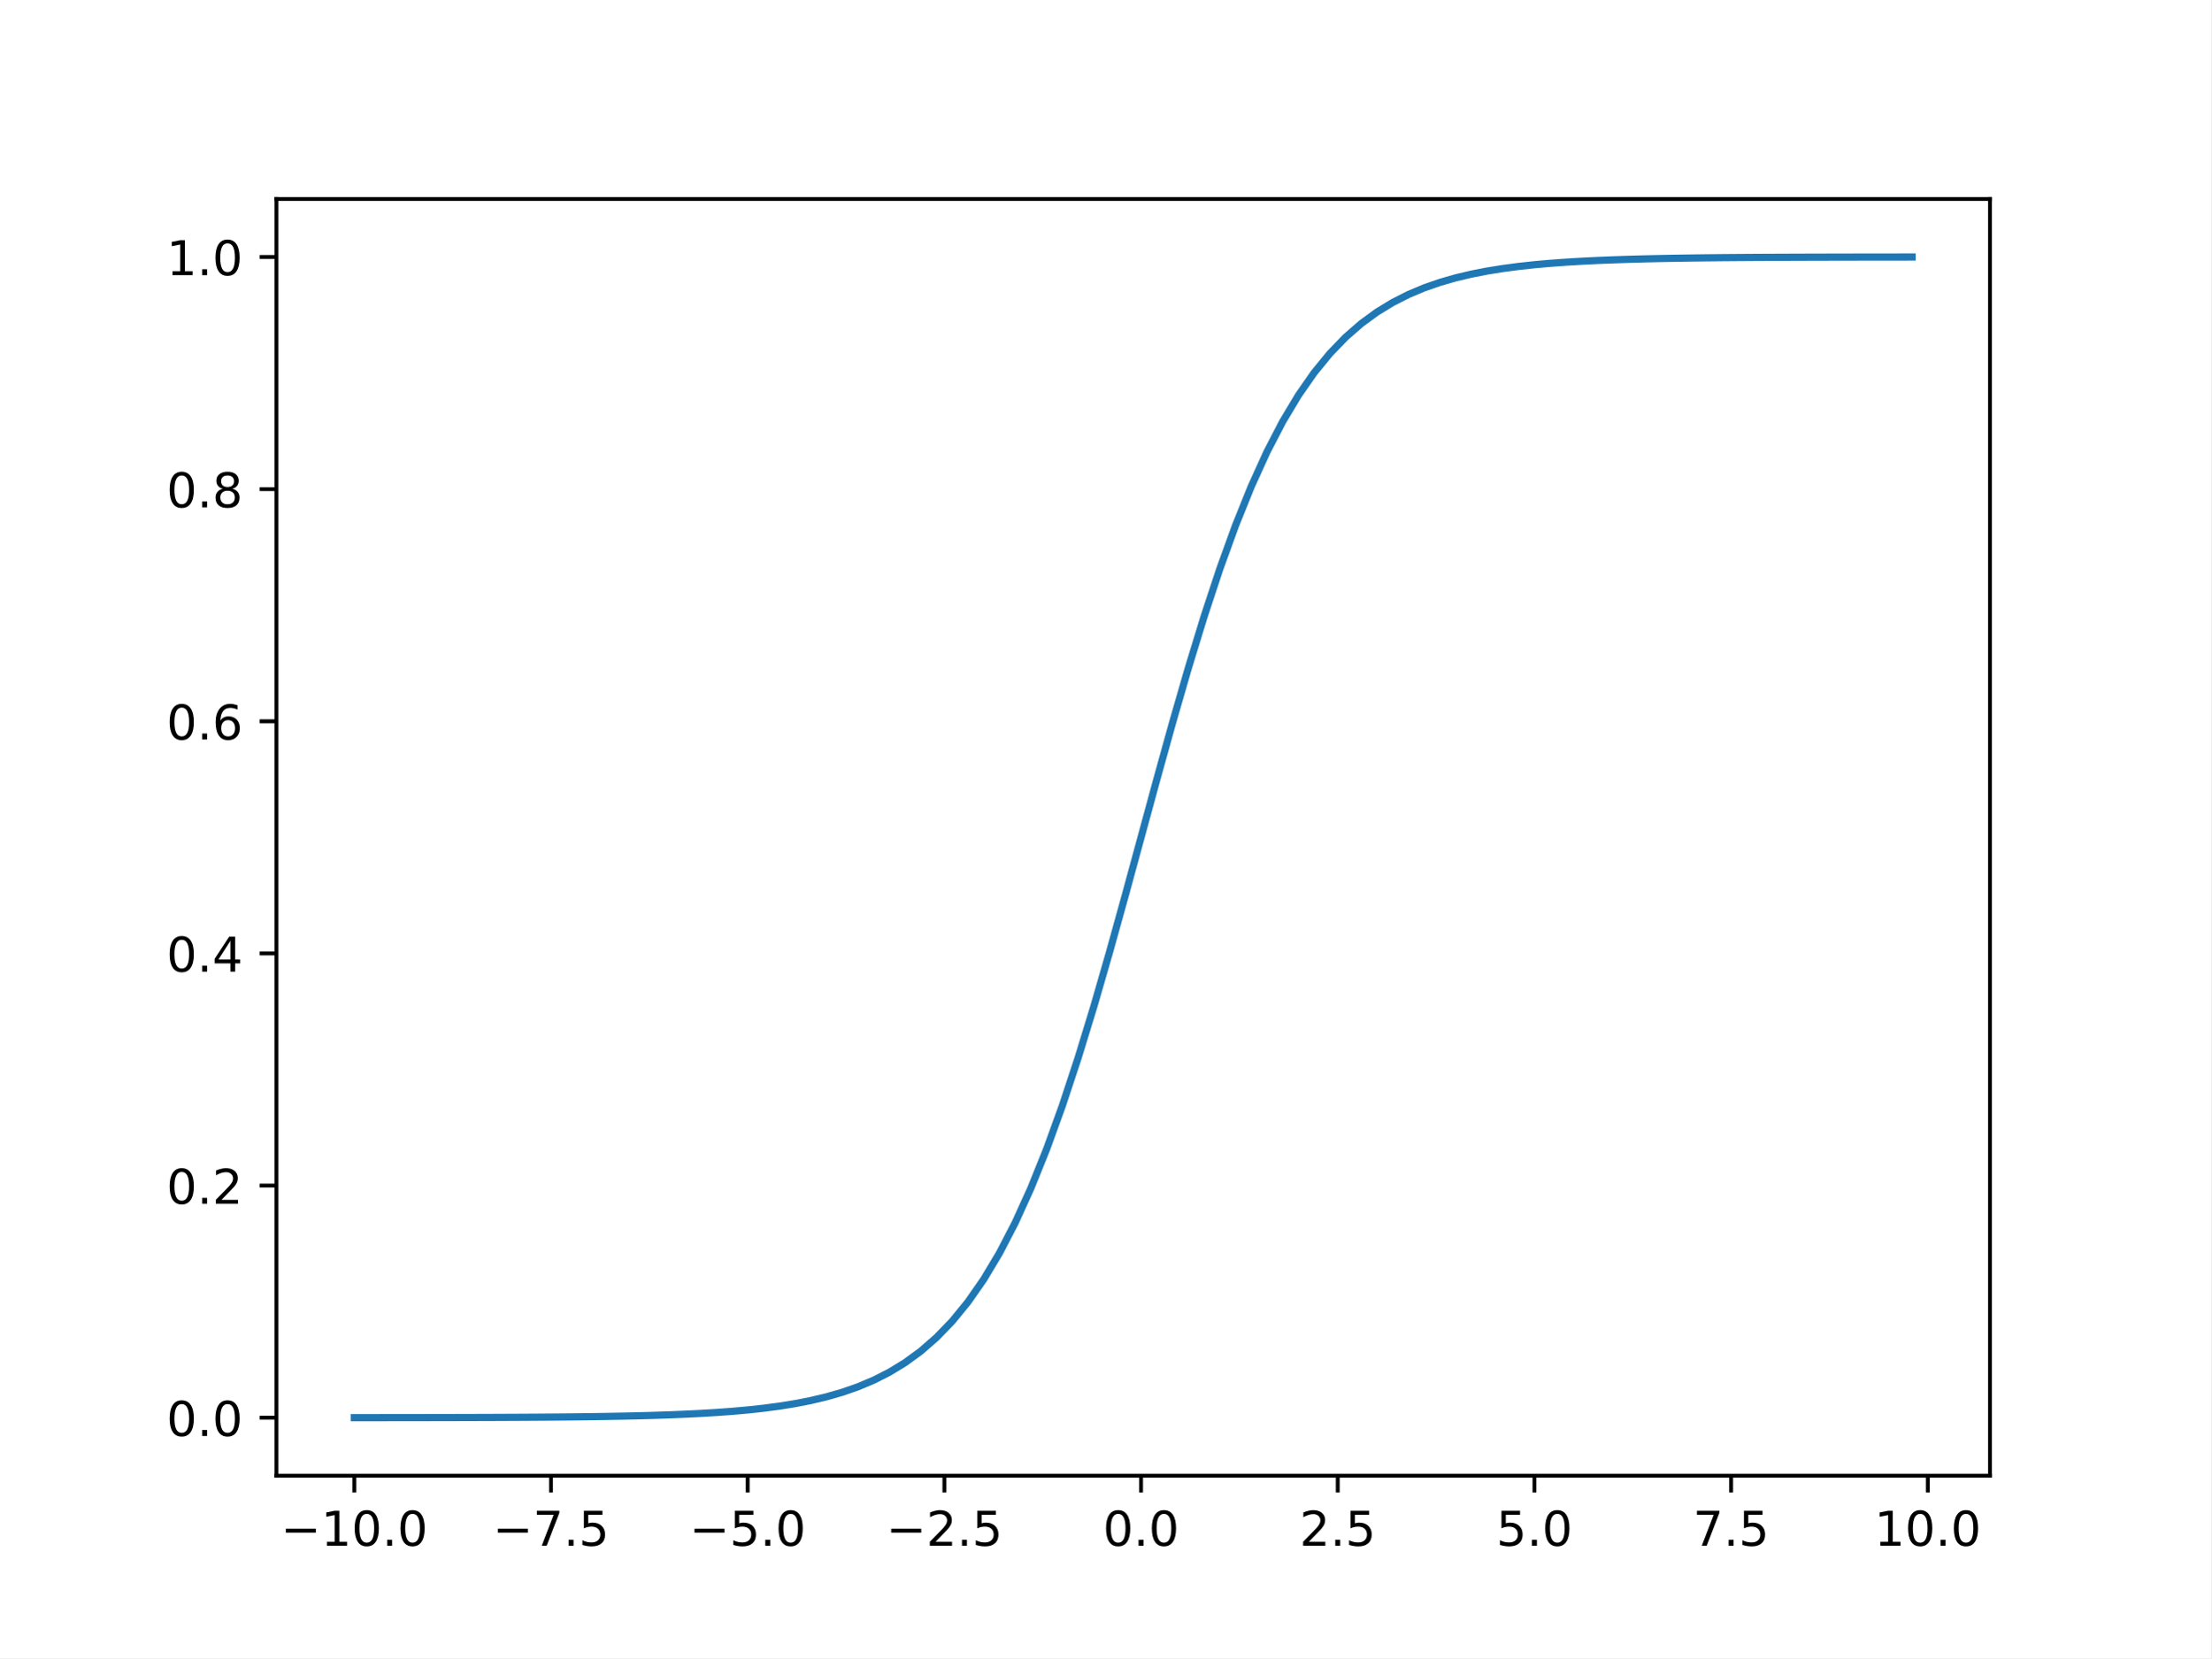
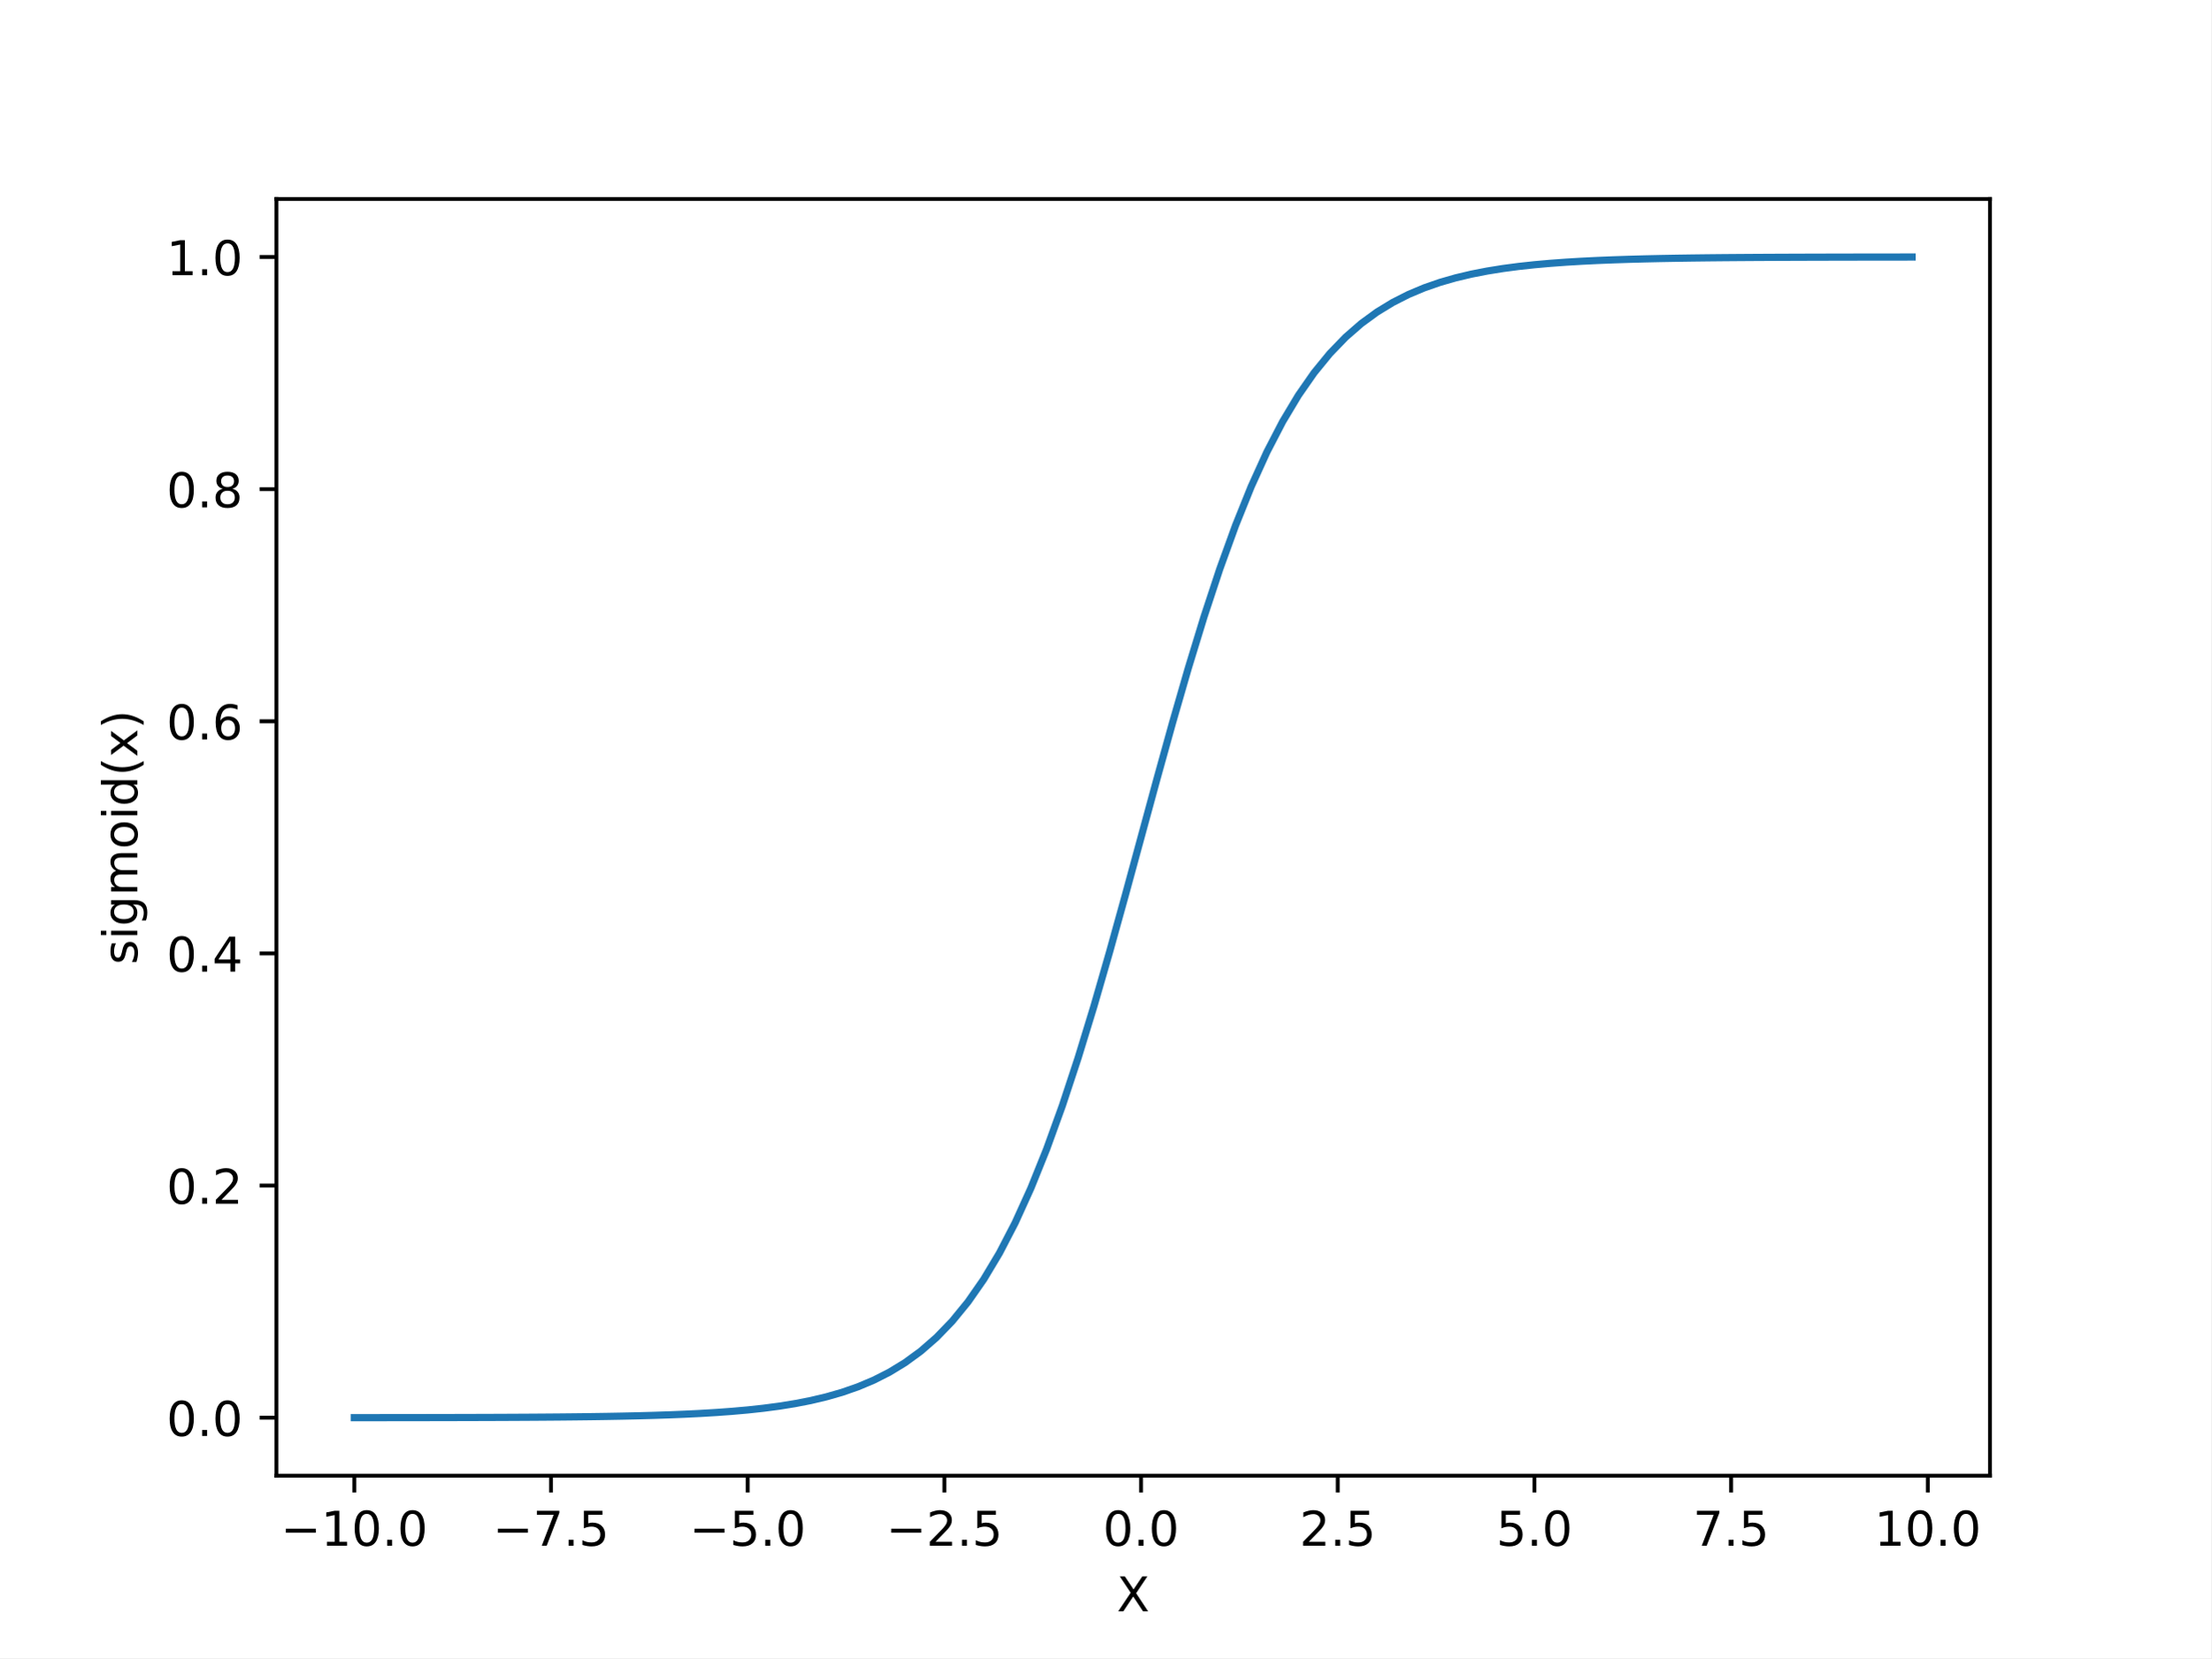
<svg xmlns="http://www.w3.org/2000/svg" xmlns:xlink="http://www.w3.org/1999/xlink" width="460.8pt" height="345.6pt" viewBox="0 0 460.8 345.6" version="1.1">
  <defs>
    <style type="text/css">*{stroke-linejoin: round; stroke-linecap: butt}</style>
  </defs>
  <g id="figure_1">
    <g id="patch_1">
      <path d="M 0 345.6  L 460.8 345.6  L 460.8 0  L 0 0  z " style="fill: #ffffff" />
    </g>
    <g id="axes_1">
      <g id="patch_2">
        <path d="M 57.6 307.584  L 414.72 307.584  L 414.72 41.472  L 57.6 41.472  z " style="fill: #ffffff" />
      </g>
      <g id="matplotlib.axis_1">
        <g id="xtick_1">
          <g id="line2d_1">
            <defs>
-               <path id="m2019629dd7" d="M 0 0  L 0 3.5  " style="stroke: #000000; stroke-width: 0.8" />
+               <path id="mb92deb78f8" d="M 0 0  L 0 3.5  " style="stroke: #000000; stroke-width: 0.8" />
            </defs>
            <g>
-               <use xlink:href="#m2019629dd7" x="73.833" y="307.584" style="stroke: #000000; stroke-width: 0.8" />
+               <use xlink:href="#mb92deb78f8" x="73.833" y="307.584" style="stroke: #000000; stroke-width: 0.8" />
            </g>
          </g>
          <g id="text_1">
            <g transform="translate(58.51007 322.1824)scale(0.1 -0.1)">
              <defs>
                <path id="DejaVuSans-2212" d="M 678 2272  L 4684 2272  L 4684 1741  L 678 1741  L 678 2272  z " transform="scale(0.015625)" />
                <path id="DejaVuSans-31" d="M 794 531  L 1825 531  L 1825 4091  L 703 3866  L 703 4441  L 1819 4666  L 2450 4666  L 2450 531  L 3481 531  L 3481 0  L 794 0  L 794 531  z " transform="scale(0.015625)" />
                <path id="DejaVuSans-30" d="M 2034 4250  Q 1547 4250 1301 3770  Q 1056 3291 1056 2328  Q 1056 1369 1301 889  Q 1547 409 2034 409  Q 2525 409 2770 889  Q 3016 1369 3016 2328  Q 3016 3291 2770 3770  Q 2525 4250 2034 4250  z M 2034 4750  Q 2819 4750 3233 4129  Q 3647 3509 3647 2328  Q 3647 1150 3233 529  Q 2819 -91 2034 -91  Q 1250 -91 836 529  Q 422 1150 422 2328  Q 422 3509 836 4129  Q 1250 4750 2034 4750  z " transform="scale(0.015625)" />
                <path id="DejaVuSans-2e" d="M 684 794  L 1344 794  L 1344 0  L 684 0  L 684 794  z " transform="scale(0.015625)" />
              </defs>
              <use xlink:href="#DejaVuSans-2212" />
              <use xlink:href="#DejaVuSans-31" x="83.789" />
              <use xlink:href="#DejaVuSans-30" x="147.412" />
              <use xlink:href="#DejaVuSans-2e" x="211.035" />
              <use xlink:href="#DejaVuSans-30" x="242.822" />
            </g>
          </g>
        </g>
        <g id="xtick_2">
          <g id="line2d_2">
            <g>
-               <use xlink:href="#m2019629dd7" x="114.824" y="307.584" style="stroke: #000000; stroke-width: 0.8" />
+               <use xlink:href="#mb92deb78f8" x="114.824" y="307.584" style="stroke: #000000; stroke-width: 0.8" />
            </g>
          </g>
          <g id="text_2">
            <g transform="translate(102.6831 322.1824)scale(0.1 -0.1)">
              <defs>
                <path id="DejaVuSans-37" d="M 525 4666  L 3525 4666  L 3525 4397  L 1831 0  L 1172 0  L 2766 4134  L 525 4134  L 525 4666  z " transform="scale(0.015625)" />
                <path id="DejaVuSans-35" d="M 691 4666  L 3169 4666  L 3169 4134  L 1269 4134  L 1269 2991  Q 1406 3038 1543 3061  Q 1681 3084 1819 3084  Q 2600 3084 3056 2656  Q 3513 2228 3513 1497  Q 3513 744 3044 326  Q 2575 -91 1722 -91  Q 1428 -91 1123 -41  Q 819 9 494 109  L 494 744  Q 775 591 1075 516  Q 1375 441 1709 441  Q 2250 441 2565 725  Q 2881 1009 2881 1497  Q 2881 1984 2565 2268  Q 2250 2553 1709 2553  Q 1456 2553 1204 2497  Q 953 2441 691 2322  L 691 4666  z " transform="scale(0.015625)" />
              </defs>
              <use xlink:href="#DejaVuSans-2212" />
              <use xlink:href="#DejaVuSans-37" x="83.789" />
              <use xlink:href="#DejaVuSans-2e" x="147.412" />
              <use xlink:href="#DejaVuSans-35" x="179.199" />
            </g>
          </g>
        </g>
        <g id="xtick_3">
          <g id="line2d_3">
            <g>
-               <use xlink:href="#m2019629dd7" x="155.816" y="307.584" style="stroke: #000000; stroke-width: 0.8" />
+               <use xlink:href="#mb92deb78f8" x="155.816" y="307.584" style="stroke: #000000; stroke-width: 0.8" />
            </g>
          </g>
          <g id="text_3">
            <g transform="translate(143.6748 322.1824)scale(0.1 -0.1)">
              <use xlink:href="#DejaVuSans-2212" />
              <use xlink:href="#DejaVuSans-35" x="83.789" />
              <use xlink:href="#DejaVuSans-2e" x="147.412" />
              <use xlink:href="#DejaVuSans-30" x="179.199" />
            </g>
          </g>
        </g>
        <g id="xtick_4">
          <g id="line2d_4">
            <g>
-               <use xlink:href="#m2019629dd7" x="196.808" y="307.584" style="stroke: #000000; stroke-width: 0.8" />
+               <use xlink:href="#mb92deb78f8" x="196.808" y="307.584" style="stroke: #000000; stroke-width: 0.8" />
            </g>
          </g>
          <g id="text_4">
            <g transform="translate(184.6665 322.1824)scale(0.1 -0.1)">
              <defs>
                <path id="DejaVuSans-32" d="M 1228 531  L 3431 531  L 3431 0  L 469 0  L 469 531  Q 828 903 1448 1529  Q 2069 2156 2228 2338  Q 2531 2678 2651 2914  Q 2772 3150 2772 3378  Q 2772 3750 2511 3984  Q 2250 4219 1831 4219  Q 1534 4219 1204 4116  Q 875 4013 500 3803  L 500 4441  Q 881 4594 1212 4672  Q 1544 4750 1819 4750  Q 2544 4750 2975 4387  Q 3406 4025 3406 3419  Q 3406 3131 3298 2873  Q 3191 2616 2906 2266  Q 2828 2175 2409 1742  Q 1991 1309 1228 531  z " transform="scale(0.015625)" />
              </defs>
              <use xlink:href="#DejaVuSans-2212" />
              <use xlink:href="#DejaVuSans-32" x="83.789" />
              <use xlink:href="#DejaVuSans-2e" x="147.412" />
              <use xlink:href="#DejaVuSans-35" x="179.199" />
            </g>
          </g>
        </g>
        <g id="xtick_5">
          <g id="line2d_5">
            <g>
-               <use xlink:href="#m2019629dd7" x="237.8" y="307.584" style="stroke: #000000; stroke-width: 0.8" />
+               <use xlink:href="#mb92deb78f8" x="237.8" y="307.584" style="stroke: #000000; stroke-width: 0.8" />
            </g>
          </g>
          <g id="text_5">
            <g transform="translate(229.8481 322.1824)scale(0.1 -0.1)">
              <use xlink:href="#DejaVuSans-30" />
              <use xlink:href="#DejaVuSans-2e" x="63.623" />
              <use xlink:href="#DejaVuSans-30" x="95.41" />
            </g>
          </g>
        </g>
        <g id="xtick_6">
          <g id="line2d_6">
            <g>
-               <use xlink:href="#m2019629dd7" x="278.791" y="307.584" style="stroke: #000000; stroke-width: 0.8" />
+               <use xlink:href="#mb92deb78f8" x="278.791" y="307.584" style="stroke: #000000; stroke-width: 0.8" />
            </g>
          </g>
          <g id="text_6">
            <g transform="translate(270.8398 322.1824)scale(0.1 -0.1)">
              <use xlink:href="#DejaVuSans-32" />
              <use xlink:href="#DejaVuSans-2e" x="63.623" />
              <use xlink:href="#DejaVuSans-35" x="95.41" />
            </g>
          </g>
        </g>
        <g id="xtick_7">
          <g id="line2d_7">
            <g>
-               <use xlink:href="#m2019629dd7" x="319.783" y="307.584" style="stroke: #000000; stroke-width: 0.8" />
+               <use xlink:href="#mb92deb78f8" x="319.783" y="307.584" style="stroke: #000000; stroke-width: 0.8" />
            </g>
          </g>
          <g id="text_7">
            <g transform="translate(311.8316 322.1824)scale(0.1 -0.1)">
              <use xlink:href="#DejaVuSans-35" />
              <use xlink:href="#DejaVuSans-2e" x="63.623" />
              <use xlink:href="#DejaVuSans-30" x="95.41" />
            </g>
          </g>
        </g>
        <g id="xtick_8">
          <g id="line2d_8">
            <g>
-               <use xlink:href="#m2019629dd7" x="360.775" y="307.584" style="stroke: #000000; stroke-width: 0.8" />
+               <use xlink:href="#mb92deb78f8" x="360.775" y="307.584" style="stroke: #000000; stroke-width: 0.8" />
            </g>
          </g>
          <g id="text_8">
            <g transform="translate(352.8233 322.1824)scale(0.1 -0.1)">
              <use xlink:href="#DejaVuSans-37" />
              <use xlink:href="#DejaVuSans-2e" x="63.623" />
              <use xlink:href="#DejaVuSans-35" x="95.41" />
            </g>
          </g>
        </g>
        <g id="xtick_9">
          <g id="line2d_9">
            <g>
-               <use xlink:href="#m2019629dd7" x="401.767" y="307.584" style="stroke: #000000; stroke-width: 0.8" />
+               <use xlink:href="#mb92deb78f8" x="401.767" y="307.584" style="stroke: #000000; stroke-width: 0.8" />
            </g>
          </g>
          <g id="text_9">
            <g transform="translate(390.6338 322.1824)scale(0.1 -0.1)">
              <use xlink:href="#DejaVuSans-31" />
              <use xlink:href="#DejaVuSans-30" x="63.623" />
              <use xlink:href="#DejaVuSans-2e" x="127.246" />
              <use xlink:href="#DejaVuSans-30" x="159.033" />
            </g>
          </g>
        </g>
+         <g id="text_10">
+           <g transform="translate(232.735 335.8606)scale(0.1 -0.1)">
+             <defs>
+               <path id="DejaVuSans-58" d="M 403 4666  L 1081 4666  L 2241 2931  L 3406 4666  L 4084 4666  L 2584 2425  L 4184 0  L 3506 0  L 2194 1984  L 872 0  L 191 0  L 1856 2491  L 403 4666  z " transform="scale(0.015625)" />
+             </defs>
+             <use xlink:href="#DejaVuSans-58" />
+           </g>
+         </g>
      </g>
      <g id="matplotlib.axis_2">
        <g id="ytick_1">
          <g id="line2d_10">
            <defs>
-               <path id="m0236f327b8" d="M 0 0  L -3.5 0  " style="stroke: #000000; stroke-width: 0.8" />
+               <path id="m2fc390cff0" d="M 0 0  L -3.5 0  " style="stroke: #000000; stroke-width: 0.8" />
            </defs>
            <g>
-               <use xlink:href="#m0236f327b8" x="57.6" y="295.499" style="stroke: #000000; stroke-width: 0.8" />
-             </g>
-           </g>
-           <g id="text_10">
+               <use xlink:href="#m2fc390cff0" x="57.6" y="295.499" style="stroke: #000000; stroke-width: 0.8" />
+             </g>
+           </g>
+           <g id="text_11">
            <g transform="translate(34.69687 299.2982)scale(0.1 -0.1)">
              <use xlink:href="#DejaVuSans-30" />
              <use xlink:href="#DejaVuSans-2e" x="63.623" />
              <use xlink:href="#DejaVuSans-30" x="95.41" />
            </g>
          </g>
        </g>
        <g id="ytick_2">
          <g id="line2d_11">
            <g>
-               <use xlink:href="#m0236f327b8" x="57.6" y="247.11" style="stroke: #000000; stroke-width: 0.8" />
-             </g>
-           </g>
-           <g id="text_11">
+               <use xlink:href="#m2fc390cff0" x="57.6" y="247.11" style="stroke: #000000; stroke-width: 0.8" />
+             </g>
+           </g>
+           <g id="text_12">
            <g transform="translate(34.69687 250.9093)scale(0.1 -0.1)">
              <use xlink:href="#DejaVuSans-30" />
              <use xlink:href="#DejaVuSans-2e" x="63.623" />
              <use xlink:href="#DejaVuSans-32" x="95.41" />
            </g>
          </g>
        </g>
        <g id="ytick_3">
          <g id="line2d_12">
            <g>
-               <use xlink:href="#m0236f327b8" x="57.6" y="198.721" style="stroke: #000000; stroke-width: 0.8" />
-             </g>
-           </g>
-           <g id="text_12">
+               <use xlink:href="#m2fc390cff0" x="57.6" y="198.721" style="stroke: #000000; stroke-width: 0.8" />
+             </g>
+           </g>
+           <g id="text_13">
            <g transform="translate(34.69687 202.5204)scale(0.1 -0.1)">
              <defs>
                <path id="DejaVuSans-34" d="M 2419 4116  L 825 1625  L 2419 1625  L 2419 4116  z M 2253 4666  L 3047 4666  L 3047 1625  L 3713 1625  L 3713 1100  L 3047 1100  L 3047 0  L 2419 0  L 2419 1100  L 313 1100  L 313 1709  L 2253 4666  z " transform="scale(0.015625)" />
              </defs>
              <use xlink:href="#DejaVuSans-30" />
              <use xlink:href="#DejaVuSans-2e" x="63.623" />
              <use xlink:href="#DejaVuSans-34" x="95.41" />
            </g>
          </g>
        </g>
        <g id="ytick_4">
          <g id="line2d_13">
            <g>
-               <use xlink:href="#m0236f327b8" x="57.6" y="150.332" style="stroke: #000000; stroke-width: 0.8" />
-             </g>
-           </g>
-           <g id="text_13">
+               <use xlink:href="#m2fc390cff0" x="57.6" y="150.332" style="stroke: #000000; stroke-width: 0.8" />
+             </g>
+           </g>
+           <g id="text_14">
            <g transform="translate(34.69687 154.1316)scale(0.1 -0.1)">
              <defs>
                <path id="DejaVuSans-36" d="M 2113 2584  Q 1688 2584 1439 2293  Q 1191 2003 1191 1497  Q 1191 994 1439 701  Q 1688 409 2113 409  Q 2538 409 2786 701  Q 3034 994 3034 1497  Q 3034 2003 2786 2293  Q 2538 2584 2113 2584  z M 3366 4563  L 3366 3988  Q 3128 4100 2886 4159  Q 2644 4219 2406 4219  Q 1781 4219 1451 3797  Q 1122 3375 1075 2522  Q 1259 2794 1537 2939  Q 1816 3084 2150 3084  Q 2853 3084 3261 2657  Q 3669 2231 3669 1497  Q 3669 778 3244 343  Q 2819 -91 2113 -91  Q 1303 -91 875 529  Q 447 1150 447 2328  Q 447 3434 972 4092  Q 1497 4750 2381 4750  Q 2619 4750 2861 4703  Q 3103 4656 3366 4563  z " transform="scale(0.015625)" />
              </defs>
              <use xlink:href="#DejaVuSans-30" />
              <use xlink:href="#DejaVuSans-2e" x="63.623" />
              <use xlink:href="#DejaVuSans-36" x="95.41" />
            </g>
          </g>
        </g>
        <g id="ytick_5">
          <g id="line2d_14">
            <g>
-               <use xlink:href="#m0236f327b8" x="57.6" y="101.943" style="stroke: #000000; stroke-width: 0.8" />
-             </g>
-           </g>
-           <g id="text_14">
+               <use xlink:href="#m2fc390cff0" x="57.6" y="101.943" style="stroke: #000000; stroke-width: 0.8" />
+             </g>
+           </g>
+           <g id="text_15">
            <g transform="translate(34.69687 105.7427)scale(0.1 -0.1)">
              <defs>
                <path id="DejaVuSans-38" d="M 2034 2216  Q 1584 2216 1326 1975  Q 1069 1734 1069 1313  Q 1069 891 1326 650  Q 1584 409 2034 409  Q 2484 409 2743 651  Q 3003 894 3003 1313  Q 3003 1734 2745 1975  Q 2488 2216 2034 2216  z M 1403 2484  Q 997 2584 770 2862  Q 544 3141 544 3541  Q 544 4100 942 4425  Q 1341 4750 2034 4750  Q 2731 4750 3128 4425  Q 3525 4100 3525 3541  Q 3525 3141 3298 2862  Q 3072 2584 2669 2484  Q 3125 2378 3379 2068  Q 3634 1759 3634 1313  Q 3634 634 3220 271  Q 2806 -91 2034 -91  Q 1263 -91 848 271  Q 434 634 434 1313  Q 434 1759 690 2068  Q 947 2378 1403 2484  z M 1172 3481  Q 1172 3119 1398 2916  Q 1625 2713 2034 2713  Q 2441 2713 2670 2916  Q 2900 3119 2900 3481  Q 2900 3844 2670 4047  Q 2441 4250 2034 4250  Q 1625 4250 1398 4047  Q 1172 3844 1172 3481  z " transform="scale(0.015625)" />
              </defs>
              <use xlink:href="#DejaVuSans-30" />
              <use xlink:href="#DejaVuSans-2e" x="63.623" />
              <use xlink:href="#DejaVuSans-38" x="95.41" />
            </g>
          </g>
        </g>
        <g id="ytick_6">
          <g id="line2d_15">
            <g>
-               <use xlink:href="#m0236f327b8" x="57.6" y="53.555" style="stroke: #000000; stroke-width: 0.8" />
-             </g>
-           </g>
-           <g id="text_15">
+               <use xlink:href="#m2fc390cff0" x="57.6" y="53.555" style="stroke: #000000; stroke-width: 0.8" />
+             </g>
+           </g>
+           <g id="text_16">
            <g transform="translate(34.69687 57.3538)scale(0.1 -0.1)">
              <use xlink:href="#DejaVuSans-31" />
              <use xlink:href="#DejaVuSans-2e" x="63.623" />
              <use xlink:href="#DejaVuSans-30" x="95.41" />
            </g>
          </g>
        </g>
+         <g id="text_17">
+           <g transform="translate(28.61719 201.0499)rotate(-90)scale(0.1 -0.1)">
+             <defs>
+               <path id="DejaVuSans-73" d="M 2834 3397  L 2834 2853  Q 2591 2978 2328 3040  Q 2066 3103 1784 3103  Q 1356 3103 1142 2972  Q 928 2841 928 2578  Q 928 2378 1081 2264  Q 1234 2150 1697 2047  L 1894 2003  Q 2506 1872 2764 1633  Q 3022 1394 3022 966  Q 3022 478 2636 193  Q 2250 -91 1575 -91  Q 1294 -91 989 -36  Q 684 19 347 128  L 347 722  Q 666 556 975 473  Q 1284 391 1588 391  Q 1994 391 2212 530  Q 2431 669 2431 922  Q 2431 1156 2273 1281  Q 2116 1406 1581 1522  L 1381 1569  Q 847 1681 609 1914  Q 372 2147 372 2553  Q 372 3047 722 3315  Q 1072 3584 1716 3584  Q 2034 3584 2315 3537  Q 2597 3491 2834 3397  z " transform="scale(0.015625)" />
+               <path id="DejaVuSans-69" d="M 603 3500  L 1178 3500  L 1178 0  L 603 0  L 603 3500  z M 603 4863  L 1178 4863  L 1178 4134  L 603 4134  L 603 4863  z " transform="scale(0.015625)" />
+               <path id="DejaVuSans-67" d="M 2906 1791  Q 2906 2416 2648 2759  Q 2391 3103 1925 3103  Q 1463 3103 1205 2759  Q 947 2416 947 1791  Q 947 1169 1205 825  Q 1463 481 1925 481  Q 2391 481 2648 825  Q 2906 1169 2906 1791  z M 3481 434  Q 3481 -459 3084 -895  Q 2688 -1331 1869 -1331  Q 1566 -1331 1297 -1286  Q 1028 -1241 775 -1147  L 775 -588  Q 1028 -725 1275 -790  Q 1522 -856 1778 -856  Q 2344 -856 2625 -561  Q 2906 -266 2906 331  L 2906 616  Q 2728 306 2450 153  Q 2172 0 1784 0  Q 1141 0 747 490  Q 353 981 353 1791  Q 353 2603 747 3093  Q 1141 3584 1784 3584  Q 2172 3584 2450 3431  Q 2728 3278 2906 2969  L 2906 3500  L 3481 3500  L 3481 434  z " transform="scale(0.015625)" />
+               <path id="DejaVuSans-6d" d="M 3328 2828  Q 3544 3216 3844 3400  Q 4144 3584 4550 3584  Q 5097 3584 5394 3201  Q 5691 2819 5691 2113  L 5691 0  L 5113 0  L 5113 2094  Q 5113 2597 4934 2840  Q 4756 3084 4391 3084  Q 3944 3084 3684 2787  Q 3425 2491 3425 1978  L 3425 0  L 2847 0  L 2847 2094  Q 2847 2600 2669 2842  Q 2491 3084 2119 3084  Q 1678 3084 1418 2786  Q 1159 2488 1159 1978  L 1159 0  L 581 0  L 581 3500  L 1159 3500  L 1159 2956  Q 1356 3278 1631 3431  Q 1906 3584 2284 3584  Q 2666 3584 2933 3390  Q 3200 3197 3328 2828  z " transform="scale(0.015625)" />
+               <path id="DejaVuSans-6f" d="M 1959 3097  Q 1497 3097 1228 2736  Q 959 2375 959 1747  Q 959 1119 1226 758  Q 1494 397 1959 397  Q 2419 397 2687 759  Q 2956 1122 2956 1747  Q 2956 2369 2687 2733  Q 2419 3097 1959 3097  z M 1959 3584  Q 2709 3584 3137 3096  Q 3566 2609 3566 1747  Q 3566 888 3137 398  Q 2709 -91 1959 -91  Q 1206 -91 779 398  Q 353 888 353 1747  Q 353 2609 779 3096  Q 1206 3584 1959 3584  z " transform="scale(0.015625)" />
+               <path id="DejaVuSans-64" d="M 2906 2969  L 2906 4863  L 3481 4863  L 3481 0  L 2906 0  L 2906 525  Q 2725 213 2448 61  Q 2172 -91 1784 -91  Q 1150 -91 751 415  Q 353 922 353 1747  Q 353 2572 751 3078  Q 1150 3584 1784 3584  Q 2172 3584 2448 3432  Q 2725 3281 2906 2969  z M 947 1747  Q 947 1113 1208 752  Q 1469 391 1925 391  Q 2381 391 2643 752  Q 2906 1113 2906 1747  Q 2906 2381 2643 2742  Q 2381 3103 1925 3103  Q 1469 3103 1208 2742  Q 947 2381 947 1747  z " transform="scale(0.015625)" />
+               <path id="DejaVuSans-28" d="M 1984 4856  Q 1566 4138 1362 3434  Q 1159 2731 1159 2009  Q 1159 1288 1364 580  Q 1569 -128 1984 -844  L 1484 -844  Q 1016 -109 783 600  Q 550 1309 550 2009  Q 550 2706 781 3412  Q 1013 4119 1484 4856  L 1984 4856  z " transform="scale(0.015625)" />
+               <path id="DejaVuSans-78" d="M 3513 3500  L 2247 1797  L 3578 0  L 2900 0  L 1881 1375  L 863 0  L 184 0  L 1544 1831  L 300 3500  L 978 3500  L 1906 2253  L 2834 3500  L 3513 3500  z " transform="scale(0.015625)" />
+               <path id="DejaVuSans-29" d="M 513 4856  L 1013 4856  Q 1481 4119 1714 3412  Q 1947 2706 1947 2009  Q 1947 1309 1714 600  Q 1481 -109 1013 -844  L 513 -844  Q 928 -128 1133 580  Q 1338 1288 1338 2009  Q 1338 2731 1133 3434  Q 928 4138 513 4856  z " transform="scale(0.015625)" />
+             </defs>
+             <use xlink:href="#DejaVuSans-73" />
+             <use xlink:href="#DejaVuSans-69" x="52.1" />
+             <use xlink:href="#DejaVuSans-67" x="79.883" />
+             <use xlink:href="#DejaVuSans-6d" x="143.359" />
+             <use xlink:href="#DejaVuSans-6f" x="240.771" />
+             <use xlink:href="#DejaVuSans-69" x="301.953" />
+             <use xlink:href="#DejaVuSans-64" x="329.736" />
+             <use xlink:href="#DejaVuSans-28" x="393.213" />
+             <use xlink:href="#DejaVuSans-78" x="432.227" />
+             <use xlink:href="#DejaVuSans-29" x="491.406" />
+           </g>
+         </g>
      </g>
      <g id="line2d_16">
-         <path d="M 73.833 295.488  L 77.112 295.486  L 80.391 295.483  L 83.671 295.479  L 86.95 295.475  L 90.229 295.469  L 93.509 295.463  L 96.788 295.454  L 100.067 295.445  L 103.347 295.433  L 106.626 295.418  L 109.905 295.4  L 113.185 295.378  L 116.464 295.351  L 119.743 295.318  L 123.023 295.279  L 126.302 295.23  L 129.581 295.17  L 132.861 295.098  L 136.14 295.009  L 139.42 294.901  L 142.699 294.769  L 145.978 294.608  L 149.258 294.411  L 152.537 294.172  L 155.816 293.88  L 159.096 293.524  L 162.375 293.091  L 165.654 292.565  L 168.934 291.924  L 172.213 291.147  L 175.492 290.205  L 178.772 289.064  L 182.051 287.685  L 185.33 286.023  L 188.61 284.025  L 191.889 281.63  L 195.168 278.771  L 198.448 275.376  L 201.727 271.365  L 205.006 266.659  L 208.286 261.179  L 211.565 254.857  L 214.844 247.638  L 218.124 239.495  L 221.403 230.43  L 224.682 220.49  L 227.962 209.768  L 231.241 198.404  L 234.52 186.584  L 237.8 174.527  L 241.079 162.47  L 244.358 150.65  L 247.638 139.286  L 250.917 128.564  L 254.196 118.623  L 257.476 109.559  L 260.755 101.415  L 264.034 94.197  L 267.314 87.875  L 270.593 82.395  L 273.872 77.689  L 277.152 73.678  L 280.431 70.282  L 283.71 67.424  L 286.99 65.029  L 290.269 63.031  L 293.548 61.368  L 296.828 59.99  L 300.107 58.849  L 303.386 57.906  L 306.666 57.129  L 309.945 56.489  L 313.224 55.962  L 316.504 55.529  L 319.783 55.174  L 323.062 54.882  L 326.342 54.642  L 329.621 54.446  L 332.9 54.285  L 336.18 54.153  L 339.459 54.045  L 342.739 53.956  L 346.018 53.883  L 349.297 53.824  L 352.577 53.775  L 355.856 53.735  L 359.135 53.702  L 362.415 53.676  L 365.694 53.654  L 368.973 53.636  L 372.253 53.621  L 375.532 53.609  L 378.811 53.599  L 382.091 53.591  L 385.37 53.584  L 388.649 53.579  L 391.929 53.575  L 395.208 53.571  L 398.487 53.568  " clip-path="url(#p7e8f14efe6)" style="fill: none; stroke: #1f77b4; stroke-width: 1.5; stroke-linecap: square" />
+         <path d="M 73.833 295.488  L 77.112 295.486  L 80.391 295.483  L 83.671 295.479  L 86.95 295.475  L 90.229 295.469  L 93.509 295.463  L 96.788 295.454  L 100.067 295.445  L 103.347 295.433  L 106.626 295.418  L 109.905 295.4  L 113.185 295.378  L 116.464 295.351  L 119.743 295.318  L 123.023 295.279  L 126.302 295.23  L 129.581 295.17  L 132.861 295.098  L 136.14 295.009  L 139.42 294.901  L 142.699 294.769  L 145.978 294.608  L 149.258 294.411  L 152.537 294.172  L 155.816 293.88  L 159.096 293.524  L 162.375 293.091  L 165.654 292.565  L 168.934 291.924  L 172.213 291.147  L 175.492 290.205  L 178.772 289.064  L 182.051 287.685  L 185.33 286.023  L 188.61 284.025  L 191.889 281.63  L 195.168 278.771  L 198.448 275.376  L 201.727 271.365  L 205.006 266.659  L 208.286 261.179  L 211.565 254.857  L 214.844 247.638  L 218.124 239.495  L 221.403 230.43  L 224.682 220.49  L 227.962 209.768  L 231.241 198.404  L 234.52 186.584  L 237.8 174.527  L 241.079 162.47  L 244.358 150.65  L 247.638 139.286  L 250.917 128.564  L 254.196 118.623  L 257.476 109.559  L 260.755 101.415  L 264.034 94.197  L 267.314 87.875  L 270.593 82.395  L 273.872 77.689  L 277.152 73.678  L 280.431 70.282  L 283.71 67.424  L 286.99 65.029  L 290.269 63.031  L 293.548 61.368  L 296.828 59.99  L 300.107 58.849  L 303.386 57.906  L 306.666 57.129  L 309.945 56.489  L 313.224 55.962  L 316.504 55.529  L 319.783 55.174  L 323.062 54.882  L 326.342 54.642  L 329.621 54.446  L 332.9 54.285  L 336.18 54.153  L 339.459 54.045  L 342.739 53.956  L 346.018 53.883  L 349.297 53.824  L 352.577 53.775  L 355.856 53.735  L 359.135 53.702  L 362.415 53.676  L 365.694 53.654  L 368.973 53.636  L 372.253 53.621  L 375.532 53.609  L 378.811 53.599  L 382.091 53.591  L 385.37 53.584  L 388.649 53.579  L 391.929 53.575  L 395.208 53.571  L 398.487 53.568  " clip-path="url(#p7208a25568)" style="fill: none; stroke: #1f77b4; stroke-width: 1.5; stroke-linecap: square" />
      </g>
      <g id="patch_3">
        <path d="M 57.6 307.584  L 57.6 41.472  " style="fill: none; stroke: #000000; stroke-width: 0.8; stroke-linejoin: miter; stroke-linecap: square" />
      </g>
      <g id="patch_4">
        <path d="M 414.72 307.584  L 414.72 41.472  " style="fill: none; stroke: #000000; stroke-width: 0.8; stroke-linejoin: miter; stroke-linecap: square" />
      </g>
      <g id="patch_5">
        <path d="M 57.6 307.584  L 414.72 307.584  " style="fill: none; stroke: #000000; stroke-width: 0.8; stroke-linejoin: miter; stroke-linecap: square" />
      </g>
      <g id="patch_6">
        <path d="M 57.6 41.472  L 414.72 41.472  " style="fill: none; stroke: #000000; stroke-width: 0.8; stroke-linejoin: miter; stroke-linecap: square" />
      </g>
    </g>
  </g>
  <defs>
-     <clipPath id="p7e8f14efe6">
+     <clipPath id="p7208a25568">
      <rect x="57.6" y="41.472" width="357.12" height="266.112" />
    </clipPath>
  </defs>
</svg>
